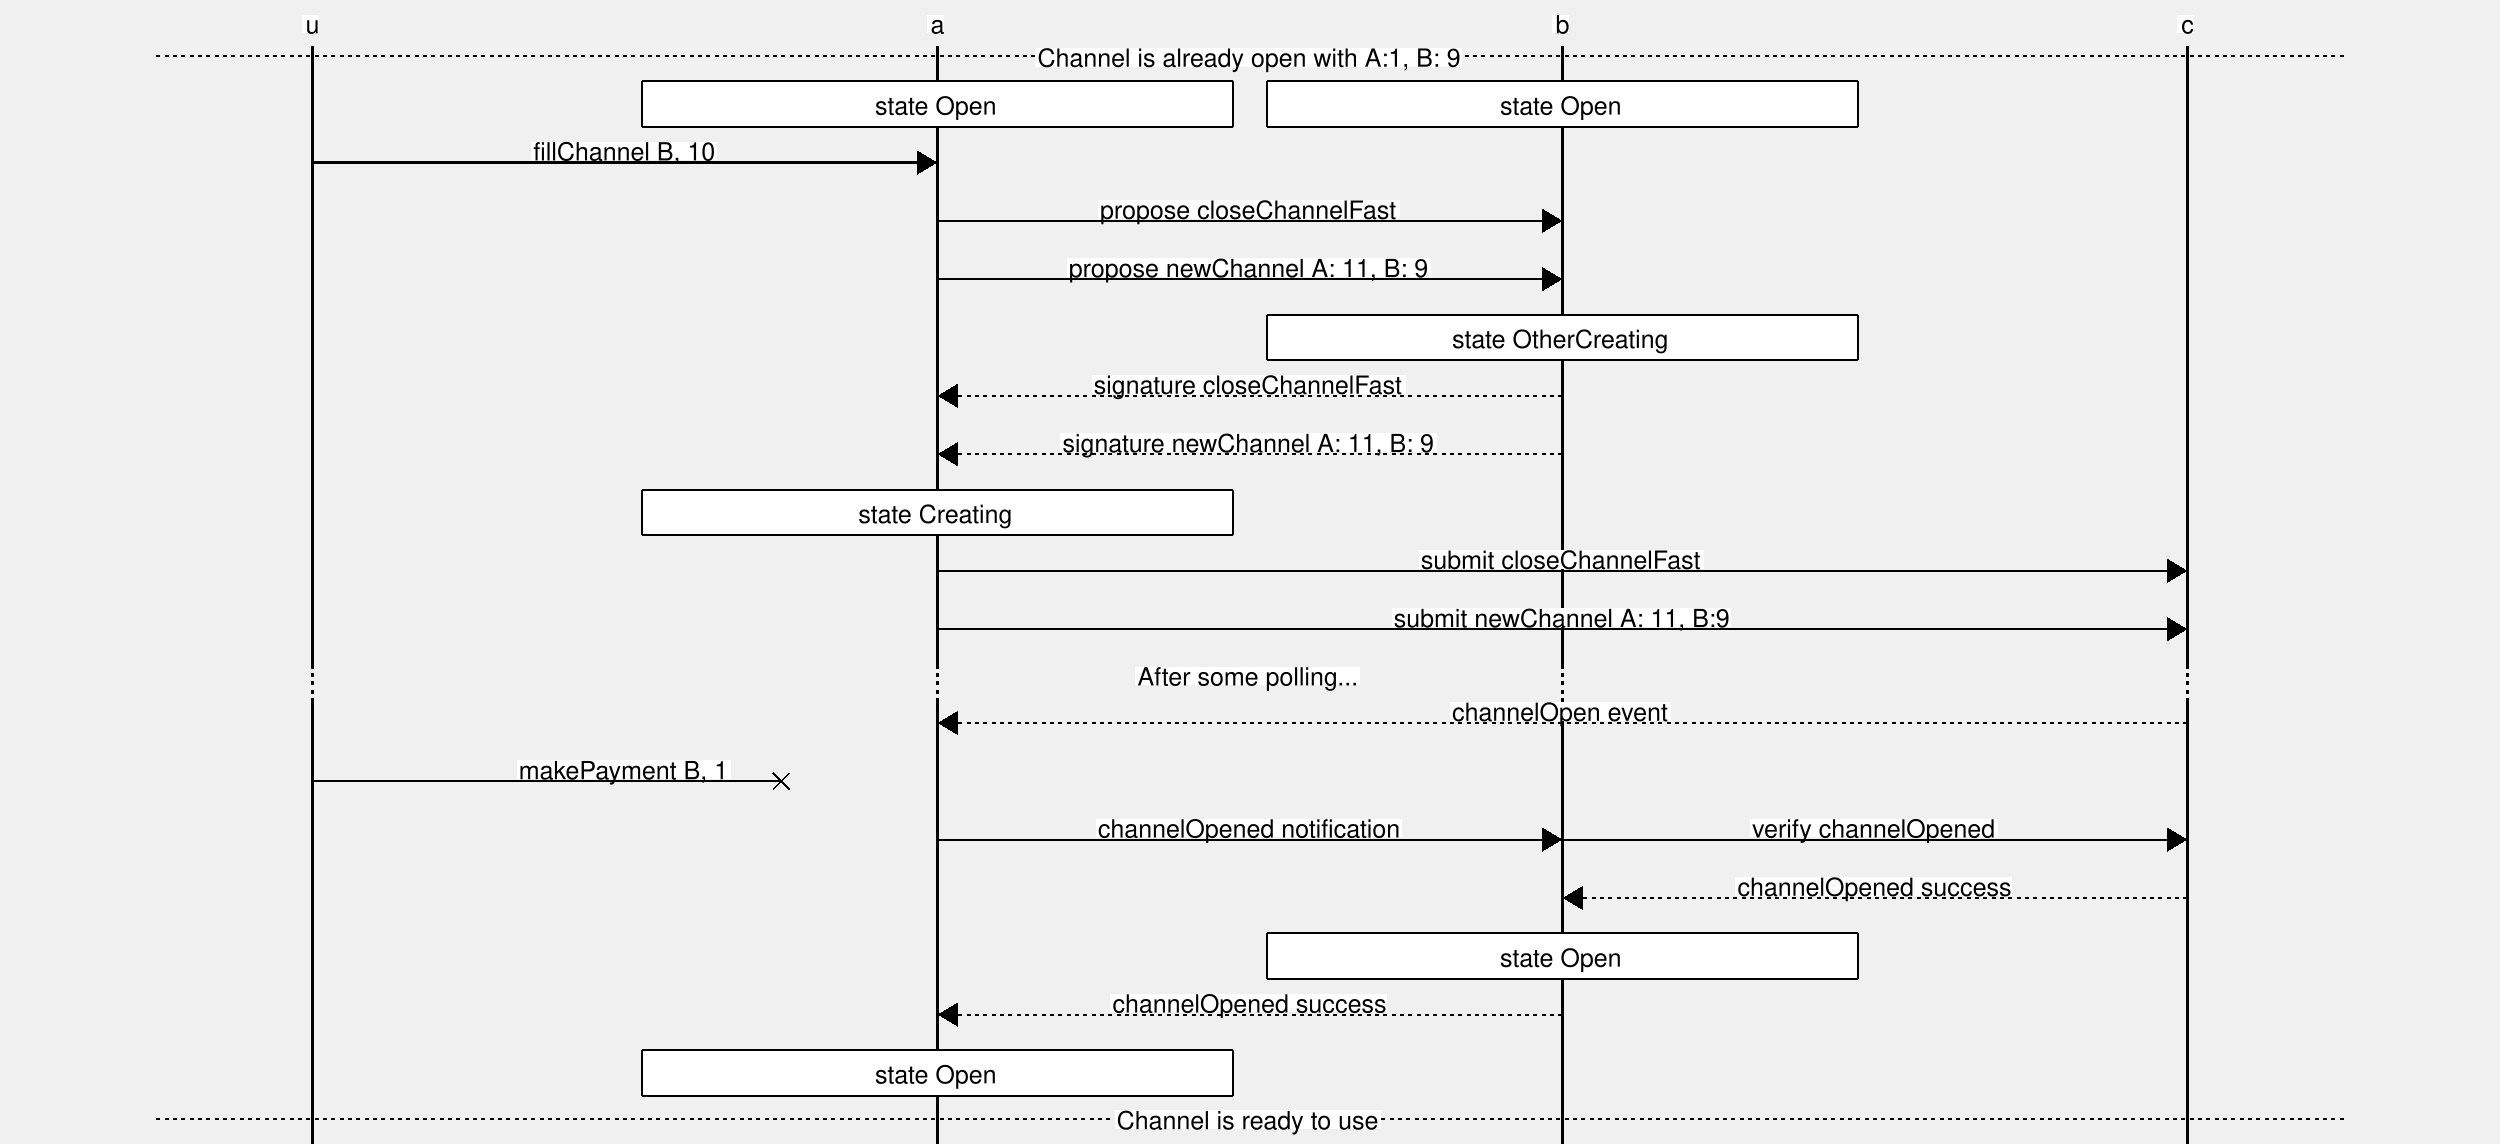
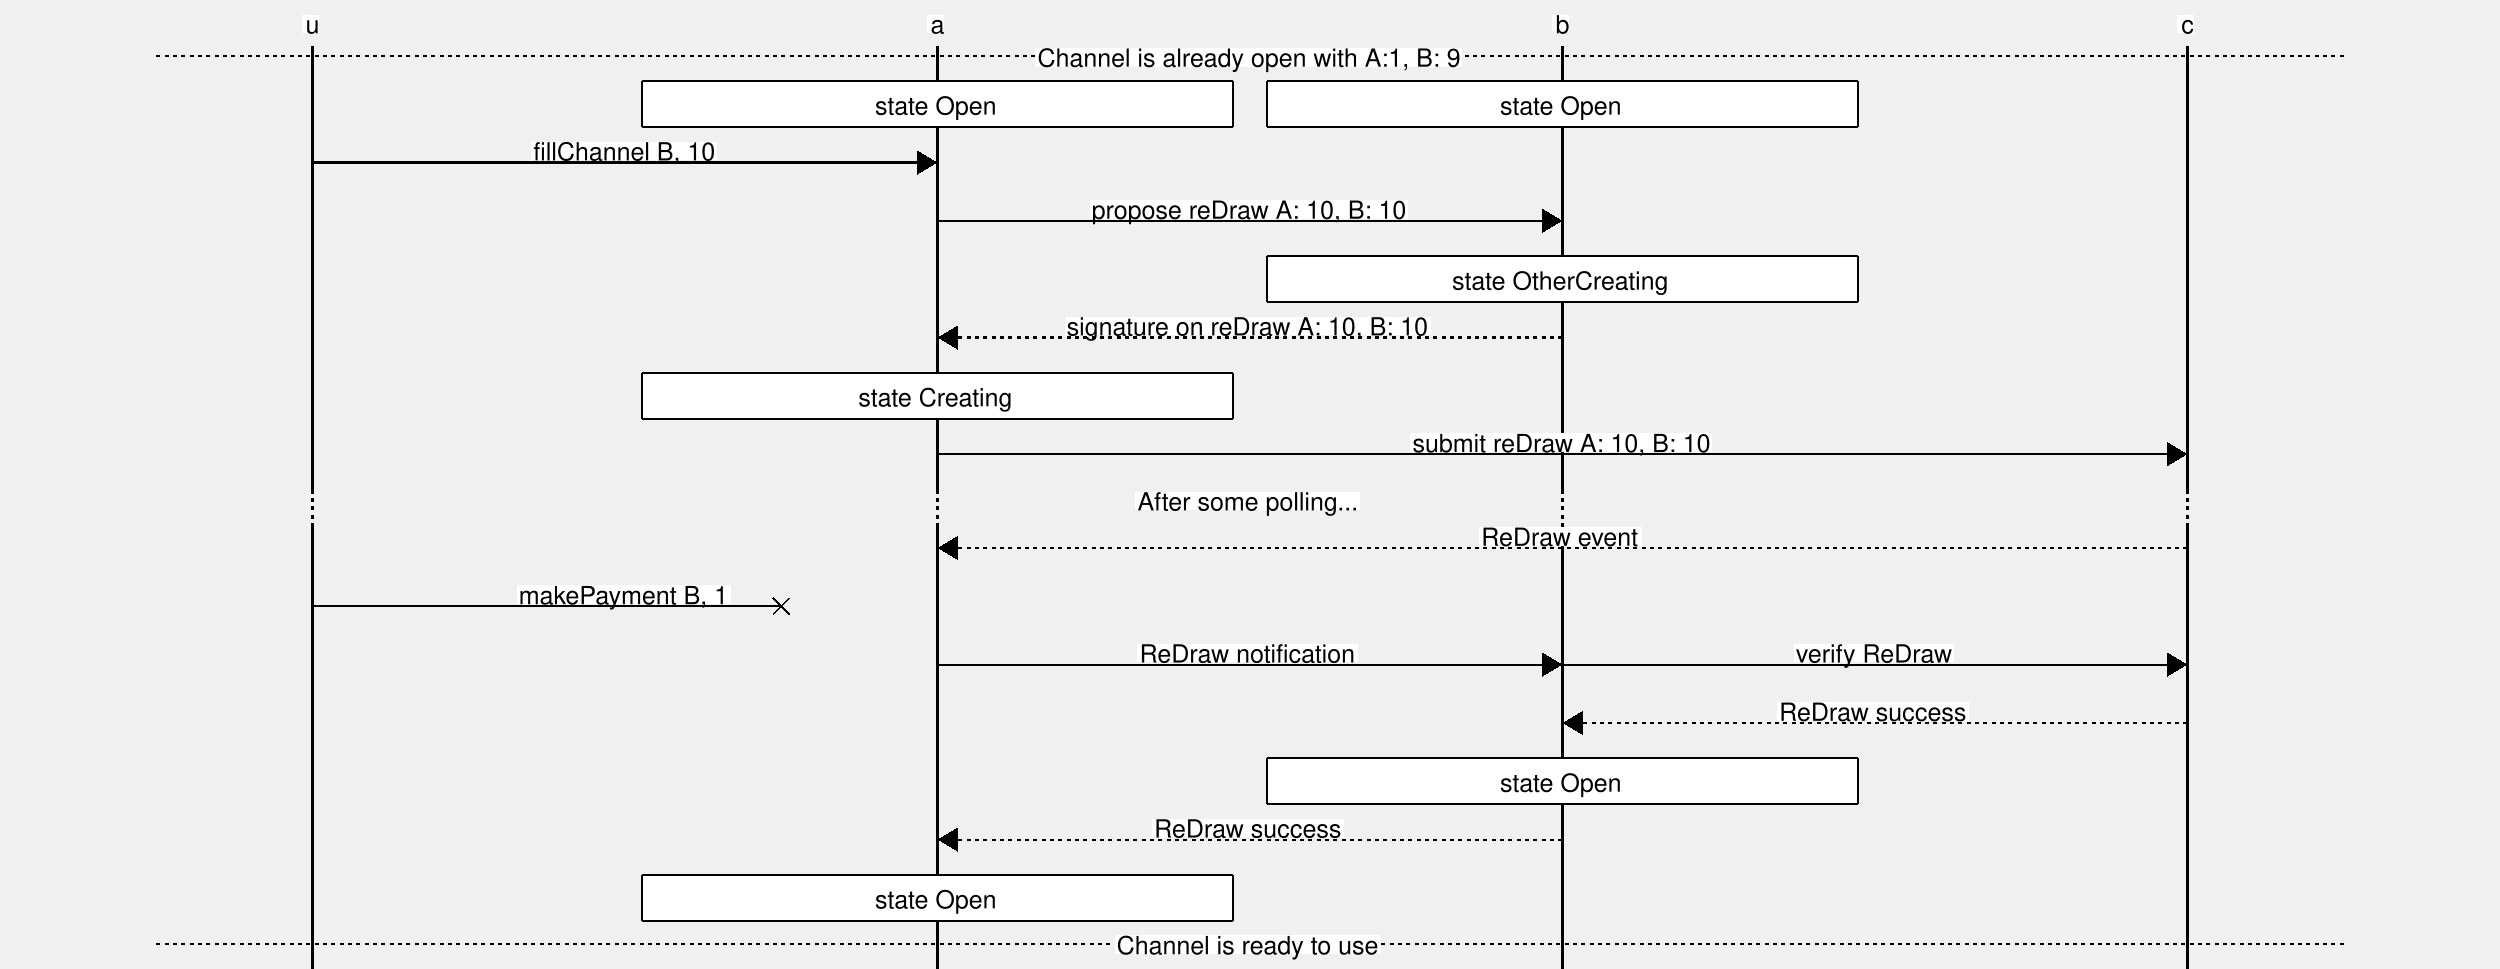
- <svg xmlns="http://www.w3.org/2000/svg" version="1.1" width="1200px" height="549px" viewBox="0 0 1200 549" shape-rendering="crispEdges" stroke-width="1" text-rendering="geometricPrecision">
+ <svg xmlns="http://www.w3.org/2000/svg" version="1.1" width="1200px" height="465px" viewBox="0 0 1200 465" shape-rendering="crispEdges" stroke-width="1" text-rendering="geometricPrecision">
  <polygon fill="white" points="145,7 153,7 153,16 145,16" />
  <text x="150" y="16" textLength="7" font-family="Helvetica" font-size="12" fill="black" text-anchor="middle">

u
</text>
  <polygon fill="white" points="445,7 453,7 453,16 445,16" />
  <text x="450" y="16" textLength="7" font-family="Helvetica" font-size="12" fill="black" text-anchor="middle">

a
</text>
  <polygon fill="white" points="745,7 753,7 753,16 745,16" />
  <text x="750" y="16" textLength="7" font-family="Helvetica" font-size="12" fill="black" text-anchor="middle">

b
</text>
  <polygon fill="white" points="1045,7 1053,7 1053,16 1045,16" />
  <text x="1050" y="16" textLength="6" font-family="Helvetica" font-size="12" fill="black" text-anchor="middle">

c
</text>
  <line x1="150" y1="22" x2="150" y2="39" stroke="black" />
  <line x1="450" y1="22" x2="450" y2="39" stroke="black" />
  <line x1="750" y1="22" x2="750" y2="39" stroke="black" />
  <line x1="1050" y1="22" x2="1050" y2="39" stroke="black" />
  <line x1="75" y1="27" x2="1125" y2="27" stroke="black" stroke-dasharray="2,2" />
  <polygon fill="white" points="497,23 702,23 702,32 497,32" />
  <text x="498" y="32" textLength="203" font-family="Helvetica" font-size="12" fill="black">
Channel is already open with A:1, B: 9
</text>
  <line x1="150" y1="39" x2="150" y2="67" stroke="black" />
  <line x1="450" y1="39" x2="450" y2="67" stroke="black" />
  <line x1="750" y1="39" x2="750" y2="67" stroke="black" />
  <line x1="1050" y1="39" x2="1050" y2="67" stroke="black" />
  <polygon fill="white" points="308,39 592,39 592,61 308,61" />
  <line x1="308" y1="39" x2="592" y2="39" stroke="black" />
  <line x1="308" y1="61" x2="592" y2="61" stroke="black" />
  <line x1="308" y1="39" x2="308" y2="61" stroke="black" />
  <line x1="592" y1="39" x2="592" y2="61" stroke="black" />
  <polygon fill="white" points="419,46 480,46 480,55 419,55" />
  <text x="420" y="55" textLength="59" font-family="Helvetica" font-size="12" fill="black">
state Open
</text>
  <polygon fill="white" points="608,39 892,39 892,61 608,61" />
  <line x1="608" y1="39" x2="892" y2="39" stroke="black" />
  <line x1="608" y1="61" x2="892" y2="61" stroke="black" />
  <line x1="608" y1="39" x2="608" y2="61" stroke="black" />
  <line x1="892" y1="39" x2="892" y2="61" stroke="black" />
  <polygon fill="white" points="719,46 780,46 780,55 719,55" />
  <text x="720" y="55" textLength="59" font-family="Helvetica" font-size="12" fill="black">
state Open
</text>
  <line x1="150" y1="67" x2="150" y2="95" stroke="black" />
  <line x1="450" y1="67" x2="450" y2="95" stroke="black" />
  <line x1="750" y1="67" x2="750" y2="95" stroke="black" />
  <line x1="1050" y1="67" x2="1050" y2="95" stroke="black" />
  <line x1="150" y1="78" x2="450" y2="78" stroke="black" />
  <polygon fill="black" points="450,78 440,84 440,72" />
  <polygon fill="white" points="255,68 344,68 344,77 255,77" />
  <text x="256" y="77" textLength="87" font-family="Helvetica" font-size="12" fill="black">
fillChannel B, 10
</text>
  <line x1="150" y1="95" x2="150" y2="123" stroke="black" />
  <line x1="450" y1="95" x2="450" y2="123" stroke="black" />
  <line x1="750" y1="95" x2="750" y2="123" stroke="black" />
  <line x1="1050" y1="95" x2="1050" y2="123" stroke="black" />
  <line x1="450" y1="106" x2="750" y2="106" stroke="black" />
  <polygon fill="black" points="750,106 740,112 740,100" />
-   <polygon fill="white" points="527,96 672,96 672,105 527,105" />
-   <text x="528" y="105" textLength="143" font-family="Helvetica" font-size="12" fill="black">
- propose closeChannelFast
+   <polygon fill="white" points="523,96 676,96 676,105 523,105" />
+   <text x="524" y="105" textLength="151" font-family="Helvetica" font-size="12" fill="black">
+ propose reDraw A: 10, B: 10
</text>
  <line x1="150" y1="123" x2="150" y2="151" stroke="black" />
  <line x1="450" y1="123" x2="450" y2="151" stroke="black" />
  <line x1="750" y1="123" x2="750" y2="151" stroke="black" />
  <line x1="1050" y1="123" x2="1050" y2="151" stroke="black" />
-   <line x1="450" y1="134" x2="750" y2="134" stroke="black" />
-   <polygon fill="black" points="750,134 740,140 740,128" />
-   <polygon fill="white" points="512,124 687,124 687,133 512,133" />
-   <text x="513" y="133" textLength="173" font-family="Helvetica" font-size="12" fill="black">
- propose newChannel A: 11, B: 9
+   <polygon fill="white" points="608,123 892,123 892,145 608,145" />
+   <line x1="608" y1="123" x2="892" y2="123" stroke="black" />
+   <line x1="608" y1="145" x2="892" y2="145" stroke="black" />
+   <line x1="608" y1="123" x2="608" y2="145" stroke="black" />
+   <line x1="892" y1="123" x2="892" y2="145" stroke="black" />
+   <polygon fill="white" points="696,130 803,130 803,139 696,139" />
+   <text x="697" y="139" textLength="105" font-family="Helvetica" font-size="12" fill="black">
+ state OtherCreating
</text>
  <line x1="150" y1="151" x2="150" y2="179" stroke="black" />
  <line x1="450" y1="151" x2="450" y2="179" stroke="black" />
  <line x1="750" y1="151" x2="750" y2="179" stroke="black" />
  <line x1="1050" y1="151" x2="1050" y2="179" stroke="black" />
-   <polygon fill="white" points="608,151 892,151 892,173 608,173" />
-   <line x1="608" y1="151" x2="892" y2="151" stroke="black" />
-   <line x1="608" y1="173" x2="892" y2="173" stroke="black" />
-   <line x1="608" y1="151" x2="608" y2="173" stroke="black" />
-   <line x1="892" y1="151" x2="892" y2="173" stroke="black" />
-   <polygon fill="white" points="696,158 803,158 803,167 696,167" />
-   <text x="697" y="167" textLength="105" font-family="Helvetica" font-size="12" fill="black">
- state OtherCreating
+   <line x1="750" y1="162" x2="450" y2="162" stroke="black" stroke-dasharray="2,2" />
+   <polygon fill="black" points="450,162 460,168 460,156" />
+   <polygon fill="white" points="511,152 687,152 687,161 511,161" />
+   <text x="512" y="161" textLength="174" font-family="Helvetica" font-size="12" fill="black">
+ signature on reDraw A: 10, B: 10
</text>
  <line x1="150" y1="179" x2="150" y2="207" stroke="black" />
  <line x1="450" y1="179" x2="450" y2="207" stroke="black" />
  <line x1="750" y1="179" x2="750" y2="207" stroke="black" />
  <line x1="1050" y1="179" x2="1050" y2="207" stroke="black" />
-   <line x1="750" y1="190" x2="450" y2="190" stroke="black" stroke-dasharray="2,2" />
-   <polygon fill="black" points="450,190 460,196 460,184" />
-   <polygon fill="white" points="524,180 675,180 675,189 524,189" />
-   <text x="525" y="189" textLength="149" font-family="Helvetica" font-size="12" fill="black">
- signature closeChannelFast
+   <polygon fill="white" points="308,179 592,179 592,201 308,201" />
+   <line x1="308" y1="179" x2="592" y2="179" stroke="black" />
+   <line x1="308" y1="201" x2="592" y2="201" stroke="black" />
+   <line x1="308" y1="179" x2="308" y2="201" stroke="black" />
+   <line x1="592" y1="179" x2="592" y2="201" stroke="black" />
+   <polygon fill="white" points="411,186 488,186 488,195 411,195" />
+   <text x="412" y="195" textLength="75" font-family="Helvetica" font-size="12" fill="black">
+ state Creating
</text>
  <line x1="150" y1="207" x2="150" y2="235" stroke="black" />
  <line x1="450" y1="207" x2="450" y2="235" stroke="black" />
  <line x1="750" y1="207" x2="750" y2="235" stroke="black" />
  <line x1="1050" y1="207" x2="1050" y2="235" stroke="black" />
-   <line x1="750" y1="218" x2="450" y2="218" stroke="black" stroke-dasharray="2,2" />
-   <polygon fill="black" points="450,218 460,224 460,212" />
-   <polygon fill="white" points="509,208 690,208 690,217 509,217" />
-   <text x="510" y="217" textLength="179" font-family="Helvetica" font-size="12" fill="black">
- signature newChannel A: 11, B: 9
- </text>
-   <line x1="150" y1="235" x2="150" y2="263" stroke="black" />
-   <line x1="450" y1="235" x2="450" y2="263" stroke="black" />
-   <line x1="750" y1="235" x2="750" y2="263" stroke="black" />
-   <line x1="1050" y1="235" x2="1050" y2="263" stroke="black" />
-   <polygon fill="white" points="308,235 592,235 592,257 308,257" />
-   <line x1="308" y1="235" x2="592" y2="235" stroke="black" />
-   <line x1="308" y1="257" x2="592" y2="257" stroke="black" />
-   <line x1="308" y1="235" x2="308" y2="257" stroke="black" />
-   <line x1="592" y1="235" x2="592" y2="257" stroke="black" />
-   <polygon fill="white" points="411,242 488,242 488,251 411,251" />
-   <text x="412" y="251" textLength="75" font-family="Helvetica" font-size="12" fill="black">
- state Creating
- </text>
-   <line x1="150" y1="263" x2="150" y2="291" stroke="black" />
-   <line x1="450" y1="263" x2="450" y2="291" stroke="black" />
-   <line x1="750" y1="263" x2="750" y2="291" stroke="black" />
-   <line x1="1050" y1="263" x2="1050" y2="291" stroke="black" />
-   <line x1="450" y1="274" x2="1050" y2="274" stroke="black" />
-   <polygon fill="black" points="1050,274 1040,280 1040,268" />
-   <polygon fill="white" points="681,264 818,264 818,273 681,273" />
-   <text x="682" y="273" textLength="135" font-family="Helvetica" font-size="12" fill="black">
- submit closeChannelFast
- </text>
-   <line x1="150" y1="291" x2="150" y2="319" stroke="black" />
-   <line x1="450" y1="291" x2="450" y2="319" stroke="black" />
-   <line x1="750" y1="291" x2="750" y2="319" stroke="black" />
-   <line x1="1050" y1="291" x2="1050" y2="319" stroke="black" />
-   <line x1="450" y1="302" x2="1050" y2="302" stroke="black" />
-   <polygon fill="black" points="1050,302 1040,308 1040,296" />
-   <polygon fill="white" points="668,292 831,292 831,301 668,301" />
-   <text x="669" y="301" textLength="161" font-family="Helvetica" font-size="12" fill="black">
- submit newChannel A: 11, B:9
- </text>
-   <line x1="150" y1="319" x2="150" y2="336" stroke="black" stroke-dasharray="2,2" />
-   <line x1="450" y1="319" x2="450" y2="336" stroke="black" stroke-dasharray="2,2" />
-   <line x1="750" y1="319" x2="750" y2="336" stroke="black" stroke-dasharray="2,2" />
-   <line x1="1050" y1="319" x2="1050" y2="336" stroke="black" stroke-dasharray="2,2" />
-   <polygon fill="white" points="545,320 653,320 653,329 545,329" />
-   <text x="546" y="329" textLength="106" font-family="Helvetica" font-size="12" fill="black">
+   <line x1="450" y1="218" x2="1050" y2="218" stroke="black" />
+   <polygon fill="black" points="1050,218 1040,224 1040,212" />
+   <polygon fill="white" points="677,208 822,208 822,217 677,217" />
+   <text x="678" y="217" textLength="143" font-family="Helvetica" font-size="12" fill="black">
+ submit reDraw A: 10, B: 10
+ </text>
+   <line x1="150" y1="235" x2="150" y2="252" stroke="black" stroke-dasharray="2,2" />
+   <line x1="450" y1="235" x2="450" y2="252" stroke="black" stroke-dasharray="2,2" />
+   <line x1="750" y1="235" x2="750" y2="252" stroke="black" stroke-dasharray="2,2" />
+   <line x1="1050" y1="235" x2="1050" y2="252" stroke="black" stroke-dasharray="2,2" />
+   <polygon fill="white" points="545,236 653,236 653,245 545,245" />
+   <text x="546" y="245" textLength="106" font-family="Helvetica" font-size="12" fill="black">
After some polling...
+ </text>
+   <line x1="150" y1="252" x2="150" y2="280" stroke="black" />
+   <line x1="450" y1="252" x2="450" y2="280" stroke="black" />
+   <line x1="750" y1="252" x2="750" y2="280" stroke="black" />
+   <line x1="1050" y1="252" x2="1050" y2="280" stroke="black" />
+   <line x1="1050" y1="263" x2="450" y2="263" stroke="black" stroke-dasharray="2,2" />
+   <polygon fill="black" points="450,263 460,269 460,257" />
+   <polygon fill="white" points="710,253 788,253 788,262 710,262" />
+   <text x="711" y="262" textLength="76" font-family="Helvetica" font-size="12" fill="black">
+ ReDraw event
+ </text>
+   <line x1="150" y1="280" x2="150" y2="308" stroke="black" />
+   <line x1="450" y1="280" x2="450" y2="308" stroke="black" />
+   <line x1="750" y1="280" x2="750" y2="308" stroke="black" />
+   <line x1="1050" y1="280" x2="1050" y2="308" stroke="black" />
+   <line x1="150" y1="291" x2="375" y2="291" stroke="black" />
+   <line x1="371" y1="287" x2="379" y2="295" stroke="black" />
+   <line x1="379" y1="287" x2="371" y2="295" stroke="black" />
+   <polygon fill="white" points="248,281 351,281 351,290 248,290" />
+   <text x="249" y="290" textLength="101" font-family="Helvetica" font-size="12" fill="black">
+ makePayment B, 1
+ </text>
+   <line x1="150" y1="308" x2="150" y2="336" stroke="black" />
+   <line x1="450" y1="308" x2="450" y2="336" stroke="black" />
+   <line x1="750" y1="308" x2="750" y2="336" stroke="black" />
+   <line x1="1050" y1="308" x2="1050" y2="336" stroke="black" />
+   <line x1="450" y1="319" x2="750" y2="319" stroke="black" />
+   <polygon fill="black" points="750,319 740,325 740,313" />
+   <polygon fill="white" points="546,309 652,309 652,318 546,318" />
+   <text x="547" y="318" textLength="104" font-family="Helvetica" font-size="12" fill="black">
+ ReDraw notification
+ </text>
+   <line x1="750" y1="319" x2="1050" y2="319" stroke="black" />
+   <polygon fill="black" points="1050,319 1040,325 1040,313" />
+   <polygon fill="white" points="861,309 938,309 938,318 861,318" />
+   <text x="862" y="318" textLength="75" font-family="Helvetica" font-size="12" fill="black">
+ verify ReDraw
</text>
  <line x1="150" y1="336" x2="150" y2="364" stroke="black" />
  <line x1="450" y1="336" x2="450" y2="364" stroke="black" />
  <line x1="750" y1="336" x2="750" y2="364" stroke="black" />
  <line x1="1050" y1="336" x2="1050" y2="364" stroke="black" />
-   <line x1="1050" y1="347" x2="450" y2="347" stroke="black" stroke-dasharray="2,2" />
-   <polygon fill="black" points="450,347 460,353 460,341" />
-   <polygon fill="white" points="696,337 802,337 802,346 696,346" />
-   <text x="697" y="346" textLength="104" font-family="Helvetica" font-size="12" fill="black">
- channelOpen event
+   <line x1="1050" y1="347" x2="750" y2="347" stroke="black" stroke-dasharray="2,2" />
+   <polygon fill="black" points="750,347 760,353 760,341" />
+   <polygon fill="white" points="853,337 945,337 945,346 853,346" />
+   <text x="854" y="346" textLength="90" font-family="Helvetica" font-size="12" fill="black">
+ ReDraw success
</text>
  <line x1="150" y1="364" x2="150" y2="392" stroke="black" />
  <line x1="450" y1="364" x2="450" y2="392" stroke="black" />
  <line x1="750" y1="364" x2="750" y2="392" stroke="black" />
  <line x1="1050" y1="364" x2="1050" y2="392" stroke="black" />
-   <line x1="150" y1="375" x2="375" y2="375" stroke="black" />
-   <line x1="371" y1="371" x2="379" y2="379" stroke="black" />
-   <line x1="379" y1="371" x2="371" y2="379" stroke="black" />
-   <polygon fill="white" points="248,365 351,365 351,374 248,374" />
-   <text x="249" y="374" textLength="101" font-family="Helvetica" font-size="12" fill="black">
- makePayment B, 1
+   <polygon fill="white" points="608,364 892,364 892,386 608,386" />
+   <line x1="608" y1="364" x2="892" y2="364" stroke="black" />
+   <line x1="608" y1="386" x2="892" y2="386" stroke="black" />
+   <line x1="608" y1="364" x2="608" y2="386" stroke="black" />
+   <line x1="892" y1="364" x2="892" y2="386" stroke="black" />
+   <polygon fill="white" points="719,371 780,371 780,380 719,380" />
+   <text x="720" y="380" textLength="59" font-family="Helvetica" font-size="12" fill="black">
+ state Open
</text>
  <line x1="150" y1="392" x2="150" y2="420" stroke="black" />
  <line x1="450" y1="392" x2="450" y2="420" stroke="black" />
  <line x1="750" y1="392" x2="750" y2="420" stroke="black" />
  <line x1="1050" y1="392" x2="1050" y2="420" stroke="black" />
-   <line x1="450" y1="403" x2="750" y2="403" stroke="black" />
-   <polygon fill="black" points="750,403 740,409 740,397" />
-   <polygon fill="white" points="526,393 673,393 673,402 526,402" />
-   <text x="527" y="402" textLength="145" font-family="Helvetica" font-size="12" fill="black">
- channelOpened notification
- </text>
-   <line x1="750" y1="403" x2="1050" y2="403" stroke="black" />
-   <polygon fill="black" points="1050,403 1040,409 1040,397" />
-   <polygon fill="white" points="840,393 959,393 959,402 840,402" />
-   <text x="841" y="402" textLength="117" font-family="Helvetica" font-size="12" fill="black">
- verify channelOpened
+   <line x1="750" y1="403" x2="450" y2="403" stroke="black" stroke-dasharray="2,2" />
+   <polygon fill="black" points="450,403 460,409 460,397" />
+   <polygon fill="white" points="553,393 645,393 645,402 553,402" />
+   <text x="554" y="402" textLength="90" font-family="Helvetica" font-size="12" fill="black">
+ ReDraw success
</text>
  <line x1="150" y1="420" x2="150" y2="448" stroke="black" />
  <line x1="450" y1="420" x2="450" y2="448" stroke="black" />
  <line x1="750" y1="420" x2="750" y2="448" stroke="black" />
  <line x1="1050" y1="420" x2="1050" y2="448" stroke="black" />
-   <line x1="1050" y1="431" x2="750" y2="431" stroke="black" stroke-dasharray="2,2" />
-   <polygon fill="black" points="750,431 760,437 760,425" />
-   <polygon fill="white" points="833,421 966,421 966,430 833,430" />
-   <text x="834" y="430" textLength="131" font-family="Helvetica" font-size="12" fill="black">
- channelOpened success
- </text>
-   <line x1="150" y1="448" x2="150" y2="476" stroke="black" />
-   <line x1="450" y1="448" x2="450" y2="476" stroke="black" />
-   <line x1="750" y1="448" x2="750" y2="476" stroke="black" />
-   <line x1="1050" y1="448" x2="1050" y2="476" stroke="black" />
-   <polygon fill="white" points="608,448 892,448 892,470 608,470" />
-   <line x1="608" y1="448" x2="892" y2="448" stroke="black" />
-   <line x1="608" y1="470" x2="892" y2="470" stroke="black" />
-   <line x1="608" y1="448" x2="608" y2="470" stroke="black" />
-   <line x1="892" y1="448" x2="892" y2="470" stroke="black" />
-   <polygon fill="white" points="719,455 780,455 780,464 719,464" />
-   <text x="720" y="464" textLength="59" font-family="Helvetica" font-size="12" fill="black">
- state Open
- </text>
-   <line x1="150" y1="476" x2="150" y2="504" stroke="black" />
-   <line x1="450" y1="476" x2="450" y2="504" stroke="black" />
-   <line x1="750" y1="476" x2="750" y2="504" stroke="black" />
-   <line x1="1050" y1="476" x2="1050" y2="504" stroke="black" />
-   <line x1="750" y1="487" x2="450" y2="487" stroke="black" stroke-dasharray="2,2" />
-   <polygon fill="black" points="450,487 460,493 460,481" />
-   <polygon fill="white" points="533,477 666,477 666,486 533,486" />
-   <text x="534" y="486" textLength="131" font-family="Helvetica" font-size="12" fill="black">
- channelOpened success
- </text>
-   <line x1="150" y1="504" x2="150" y2="532" stroke="black" />
-   <line x1="450" y1="504" x2="450" y2="532" stroke="black" />
-   <line x1="750" y1="504" x2="750" y2="532" stroke="black" />
-   <line x1="1050" y1="504" x2="1050" y2="532" stroke="black" />
-   <polygon fill="white" points="308,504 592,504 592,526 308,526" />
-   <line x1="308" y1="504" x2="592" y2="504" stroke="black" />
-   <line x1="308" y1="526" x2="592" y2="526" stroke="black" />
-   <line x1="308" y1="504" x2="308" y2="526" stroke="black" />
-   <line x1="592" y1="504" x2="592" y2="526" stroke="black" />
-   <polygon fill="white" points="419,511 480,511 480,520 419,520" />
-   <text x="420" y="520" textLength="59" font-family="Helvetica" font-size="12" fill="black">
- state Open
- </text>
-   <line x1="150" y1="532" x2="150" y2="549" stroke="black" />
-   <line x1="450" y1="532" x2="450" y2="549" stroke="black" />
-   <line x1="750" y1="532" x2="750" y2="549" stroke="black" />
-   <line x1="1050" y1="532" x2="1050" y2="549" stroke="black" />
-   <line x1="75" y1="537" x2="1125" y2="537" stroke="black" stroke-dasharray="2,2" />
-   <polygon fill="white" points="535,533 663,533 663,542 535,542" />
-   <text x="536" y="542" textLength="126" font-family="Helvetica" font-size="12" fill="black">
+   <polygon fill="white" points="308,420 592,420 592,442 308,442" />
+   <line x1="308" y1="420" x2="592" y2="420" stroke="black" />
+   <line x1="308" y1="442" x2="592" y2="442" stroke="black" />
+   <line x1="308" y1="420" x2="308" y2="442" stroke="black" />
+   <line x1="592" y1="420" x2="592" y2="442" stroke="black" />
+   <polygon fill="white" points="419,427 480,427 480,436 419,436" />
+   <text x="420" y="436" textLength="59" font-family="Helvetica" font-size="12" fill="black">
+ state Open
+ </text>
+   <line x1="150" y1="448" x2="150" y2="465" stroke="black" />
+   <line x1="450" y1="448" x2="450" y2="465" stroke="black" />
+   <line x1="750" y1="448" x2="750" y2="465" stroke="black" />
+   <line x1="1050" y1="448" x2="1050" y2="465" stroke="black" />
+   <line x1="75" y1="453" x2="1125" y2="453" stroke="black" stroke-dasharray="2,2" />
+   <polygon fill="white" points="535,449 663,449 663,458 535,458" />
+   <text x="536" y="458" textLength="126" font-family="Helvetica" font-size="12" fill="black">
Channel is ready to use
</text>
-   <line x1="150" y1="543" x2="150" y2="549" stroke="black" />
-   <line x1="450" y1="543" x2="450" y2="549" stroke="black" />
-   <line x1="750" y1="543" x2="750" y2="549" stroke="black" />
-   <line x1="1050" y1="543" x2="1050" y2="549" stroke="black" />
+   <line x1="150" y1="459" x2="150" y2="465" stroke="black" />
+   <line x1="450" y1="459" x2="450" y2="465" stroke="black" />
+   <line x1="750" y1="459" x2="750" y2="465" stroke="black" />
+   <line x1="1050" y1="459" x2="1050" y2="465" stroke="black" />
</svg>
